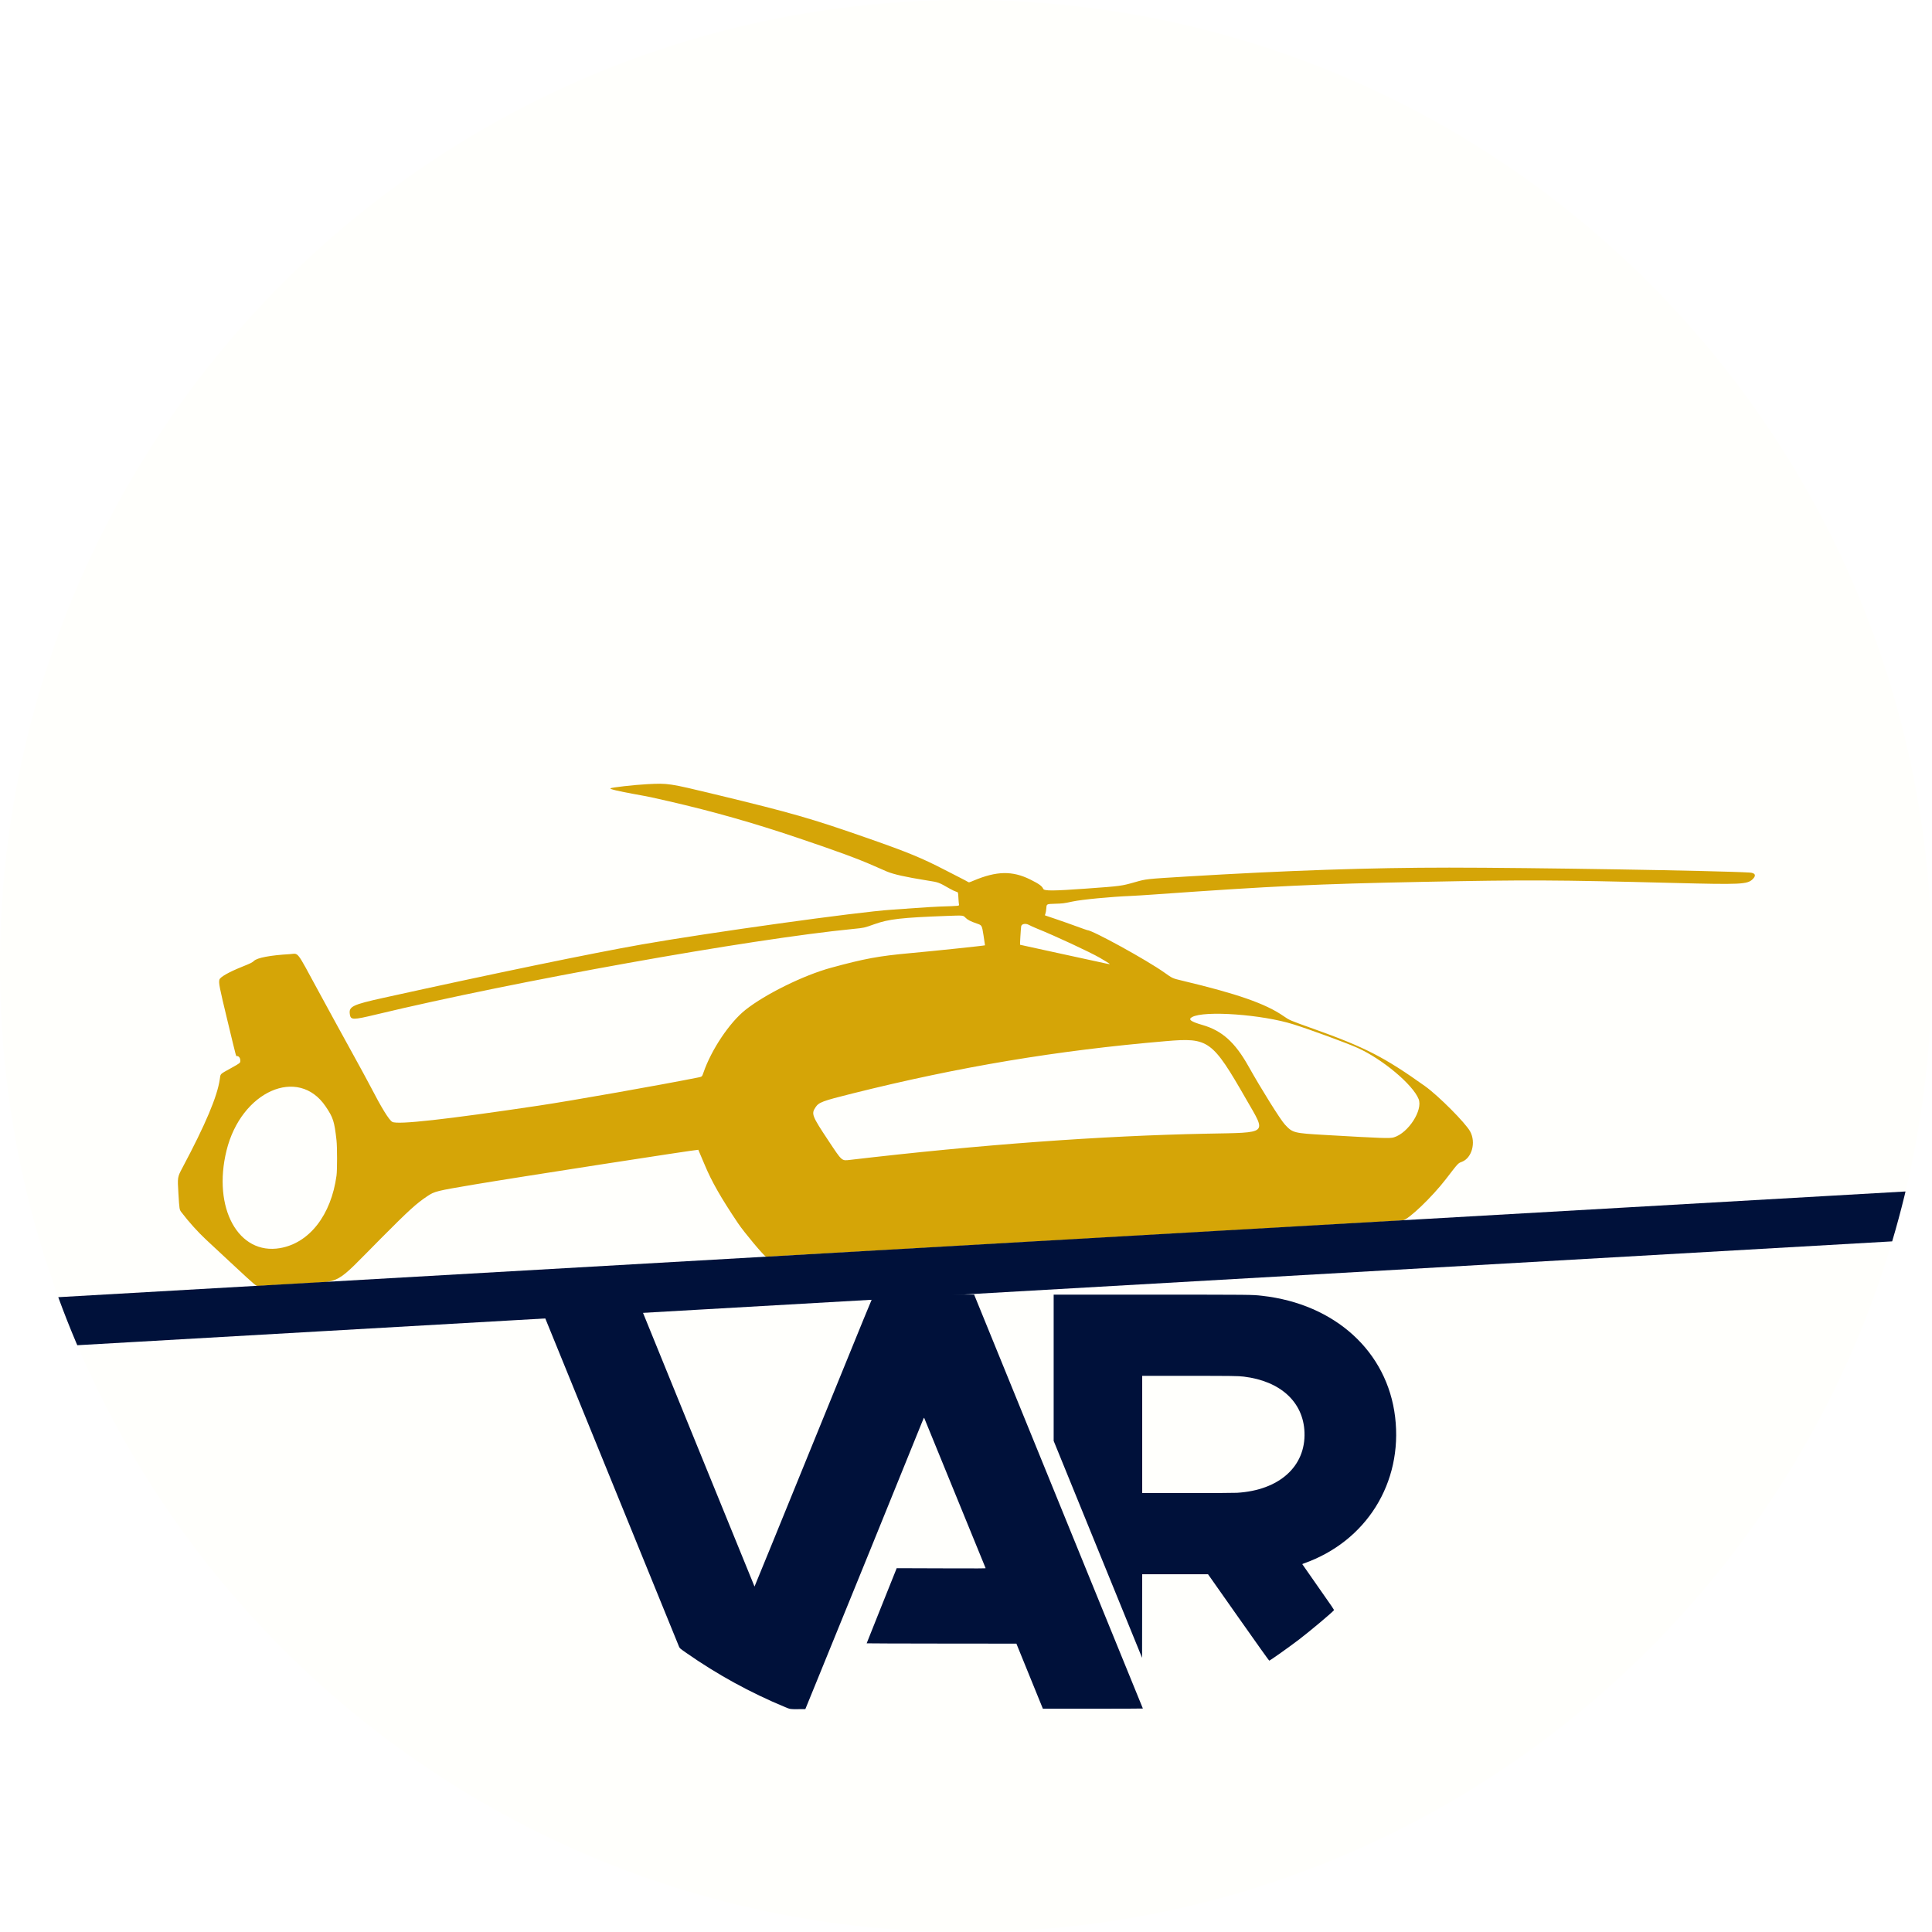
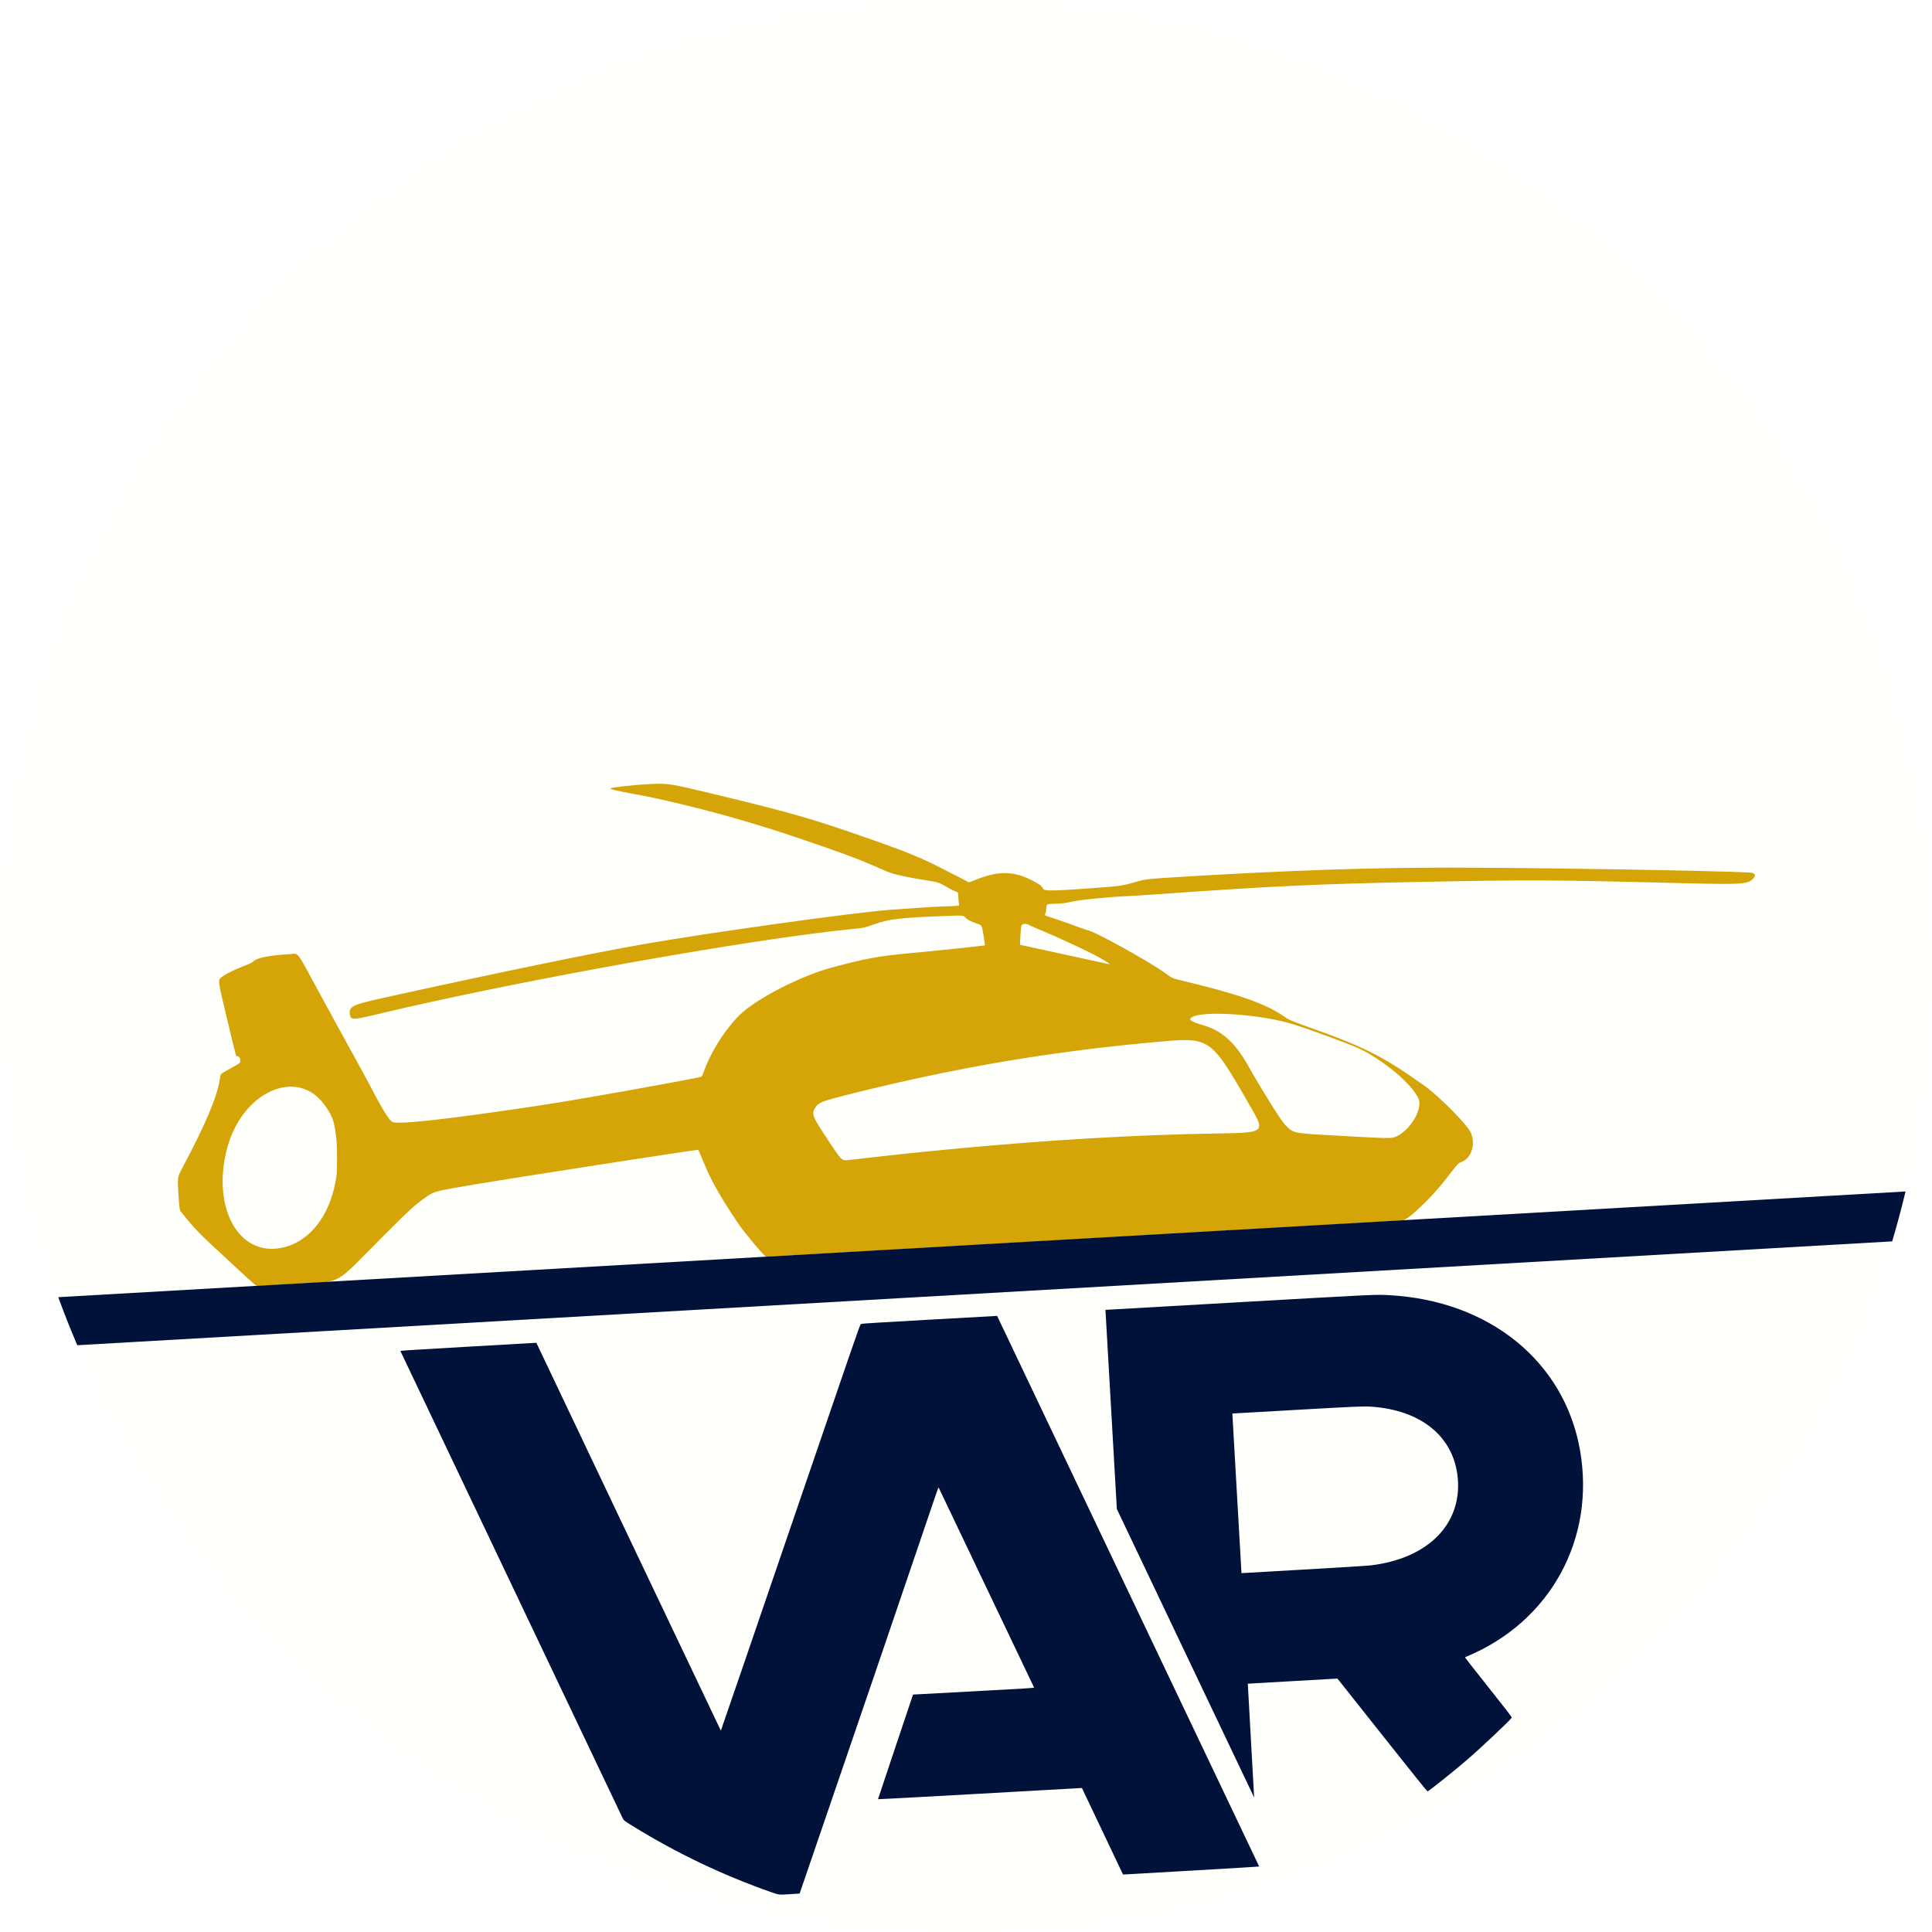
<svg xmlns="http://www.w3.org/2000/svg" viewBox="0 0 512 512" width="512" height="512">
  <defs>
    <clipPath id="mh">
      <circle cx="256" cy="256" r="256" />
    </clipPath>
  </defs>
  <g clip-path="url(#mh)">
    <circle cx="256" cy="256" r="256" fill="#FFFFFC" />
    <g fill="#D5A507" transform="translate(47.00,207.72) scale(0.418)">
      <path d="M35.7 305.27C27.86 297.99 20 290.67 18.23 289.02C12.94 284.07 7.26 277.76 2.59 271.63C1.3 269.94 1.3 269.94 0.67 259.67C0.04 249.4 0.04 249.4 3.21 243.43C17.85 215.93 25.31 198.26 26.9 187.33C27.45 183.58 26.65 184.36 34.25 180.13C39.92 176.97 39.91 176.98 39.91 175.49C39.91 173.85 39.02 172.61 37.83 172.6C37.11 172.6 37.81 175.22 31.69 149.81C26.64 128.87 26.11 126.2 26.67 124.15C27.12 122.49 32.62 119.37 41.13 115.95C46.53 113.78 47.49 113.3 48.58 112.26C50.67 110.26 58.97 108.69 71.24 107.99C77.19 107.64 74.98 104.81 89.29 131.15C96.15 143.79 105.73 161.29 110.57 170.04C115.41 178.79 120.75 188.62 122.44 191.88C129.48 205.52 134.23 213.21 136.29 214.34C139.72 216.22 170.18 212.83 229.23 204.01C250.02 200.91 306.75 190.88 330.23 186.17C332.66 185.68 332.66 185.68 333.54 183.12C338.5 168.63 350.1 151.3 360.17 143.32C372.8 133.3 397.13 121.34 414.41 116.63C435.84 110.79 444.66 109.17 464.81 107.34C479.81 105.98 511.76 102.62 512.05 102.38C512.08 102.36 511.65 99.49 511.1 96.01C510.1 89.68 510.1 89.68 506.87 88.58C502.65 87.13 501 86.26 499.45 84.67C498.18 83.37 498.18 83.37 487.88 83.75C459.05 84.82 451.08 85.73 441.9 89.01C435.4 91.33 435.45 91.31 428.8 91.97C362.81 98.45 214.12 125.11 126.21 146.21C111.13 149.83 109.91 149.82 109.35 146.09C108.62 141.18 110.96 140.04 130.7 135.68C199.78 120.43 262.82 107.4 294.63 101.81C336.98 94.36 431.41 81.22 452.54 79.84C455.13 79.67 462.05 79.18 467.91 78.75C473.77 78.33 480.74 77.91 483.41 77.82C496.02 77.41 495.76 77.44 495.55 76.49C495.44 76.03 495.28 74.08 495.18 72.17C495.01 68.69 495.01 68.69 493.75 68.38C493.06 68.2 491.24 67.34 489.71 66.47C482.4 62.32 482.87 62.48 475.05 61.23C461.69 59.09 454.17 57.41 449.82 55.59C448.42 55 444.91 53.47 442.02 52.19C431.61 47.57 418.28 42.66 392.8 34.08C364.87 24.67 339.59 17.5 311.76 11.09C299.95 8.37 299.99 8.38 290.21 6.6C279.38 4.63 274.04 3.36 274.55 2.87C275.14 2.3 289.73 0.65 297.88 0.23C311.16 -0.46 311.55 -0.4 341.15 6.74C389.7 18.46 402.15 22.04 437.97 34.58C462.99 43.33 472.02 47.05 486.52 54.55C489.7 56.2 494.13 58.47 496.36 59.59C498.58 60.72 500.74 61.86 501.14 62.13C501.87 62.62 501.89 62.62 504.82 61.38C519.4 55.23 529.43 55.03 540.79 60.69C546.35 63.46 548.17 64.78 548.98 66.6C549.58 67.97 555.31 67.94 575.92 66.45C598.39 64.83 598.39 64.83 607.34 62.29C614.29 60.32 614.14 60.33 639.56 58.79C703.41 54.93 756.26 53.13 806.36 53.13C858.12 53.13 977.54 55.09 996.82 56.26C1000.43 56.48 1001.17 58.14 998.71 60.49C995.29 63.76 991.43 63.94 948.73 62.85C873.08 60.91 856.08 60.83 788.97 62.17C722.22 63.5 694.67 64.8 620.01 70.11C613.86 70.55 607 70.98 604.77 71.07C591.89 71.59 573.5 73.35 567.47 74.64C561.97 75.82 561.32 75.9 556.36 76.04C551.11 76.19 551.11 76.19 550.94 78.75C550.84 80.16 550.57 81.77 550.34 82.33C550.01 83.11 549.99 83.38 550.24 83.47C550.42 83.53 553.42 84.55 556.9 85.72C560.39 86.9 566.25 88.96 569.93 90.32C573.61 91.67 576.74 92.77 576.89 92.77C580.14 92.77 614.7 111.79 625.81 119.69C630.93 123.34 630.93 123.34 636.87 124.75C672.02 133.12 689.95 139.38 701.29 147.24C705.18 149.93 705.18 149.93 720.24 155.31C752.95 166.98 765.35 173.35 790.99 191.66C799.5 197.73 816.67 214.97 819.64 220.42C823.42 227.36 820.75 237.21 814.42 239.63C811.9 240.59 812.26 240.2 804.25 250.61C795.46 262.02 780.6 276.24 776.87 276.82C775.66 277 373.53 299.94 373.25 299.84C371.87 299.33 359.32 284.34 355.46 278.59C344.66 262.51 338.75 252.16 334.39 241.69C332.21 236.45 330.36 232.1 330.28 232.02C329.97 231.71 213.68 249.73 187.97 254.08C164.08 258.12 163.13 258.35 158.5 261.43C151.54 266.06 146.73 270.44 129.11 288.18C98.73 318.77 105.03 315.29 77.25 316.85C63.91 317.61 52.31 318.29 51.48 318.37C49.96 318.52 49.96 318.52 35.7 305.27ZM65.16 294.35C83.73 291.12 97.51 273.39 100.91 248.38C101.38 244.97 101.37 230.17 100.9 226C99.56 213.99 98.8 211.61 94.02 204.55C76.64 178.83 40.43 194.92 31.18 232.47C22.2 268.91 38.7 298.96 65.16 294.35ZM426.51 238.42C508.82 228.76 585.47 223.14 652.64 221.81C692.24 221.03 690.56 222.48 677.71 200.11C656.08 162.43 653.86 160.82 626.75 163.14C557.73 169.02 495.94 179.34 427.86 196.36C408.78 201.13 406.7 201.91 404.56 205.13C401.84 209.25 402.31 210.47 412.79 226.27C421.54 239.45 421.09 239.05 426.51 238.42ZM771.34 224.12C780.47 221.3 789.76 206.88 786.96 199.86C783.31 190.7 764.16 174.62 748.38 167.48C741.64 164.43 718.63 155.97 707.64 152.51C687.74 146.23 651.12 143.59 643.34 147.88C640.63 149.37 642.43 150.74 649.96 152.91C662.3 156.47 670.56 163.87 679.03 178.98C687.23 193.6 699.29 212.89 702.16 215.99C707.1 221.32 707.66 221.47 727.59 222.62C764.71 224.76 768.81 224.9 771.34 224.12ZM591.15 114.24C591.15 114.08 588 112.11 584.82 110.28C578.3 106.55 556.35 96.34 545.07 91.8C543.08 91 540.82 89.97 540.03 89.52C537.82 88.26 535.19 88.74 534.96 90.44C534.72 92.22 534.14 101.92 534.27 102.04C534.33 102.09 541.55 103.67 550.3 105.55C559.05 107.43 571.61 110.17 578.21 111.63C589.8 114.19 591.15 114.47 591.15 114.24Z" fill-rule="evenodd" />
    </g>
    <g transform="translate(256,330) rotate(-3.275)">
      <rect x="-614.4" y="0" width="1228.8" height="13" fill="#00113A" />
    </g>
-     <g fill="#00113A" transform="translate(142.00,343.03) scale(0.228)">
-       <path d="M289.74 479.69C249.1 462.82 211.02 441.92 174.82 416.64C167.25 411.34 167.25 411.34 166.37 409.23C162.93 400.93 0.18 1.51 0.07 1.11C-0.06 0.62 2.84 0.59 58.01 0.59L116.09 0.59L185.06 170.03C222.99 263.22 254.1 339.51 254.19 339.56C254.28 339.61 285.4 263.37 323.34 170.12C384.28 20.39 392.41 0.59 392.96 0.59C393.29 0.59 393.7 0.46 393.87 0.29C394.06 0.1 413.57 0.02 451.79 0.07L509.42 0.15L544.76 86.85C564.2 134.53 608.31 242.75 642.78 327.34C677.26 411.92 705.52 481.23 705.59 481.35C705.67 481.47 679.54 481.57 647.54 481.57L589.35 481.57L573.97 443.75L558.58 405.93L471.57 405.85C423.71 405.81 384.55 405.68 384.54 405.56C384.54 405.44 392.39 385.74 402 361.78L419.45 318.23L471.2 318.41C515.7 318.56 522.93 318.53 522.79 318.17C522.7 317.94 506.67 278.74 487.17 231.05C467.67 183.37 451.59 144.02 451.43 143.62C451.18 142.97 450.83 143.66 448.49 149.51C443.95 160.87 401.02 266.69 388.38 297.7C381.77 313.92 368.25 347.1 358.35 371.42C348.45 395.75 334.26 430.59 326.81 448.84L313.26 482.01L304.45 482.08C295.64 482.14 295.64 482.14 289.74 479.69ZM816.71 375.56L781.33 325.28L743.07 325.27L704.81 325.27L704.73 373.84L704.66 422.41L653.27 296.34L601.89 170.27L601.89 85.28L601.89 0.29L714.76 0.3C833.83 0.3 832.21 0.29 844 1.6C928.95 11.07 989.75 66.44 998.79 142.58C1007.87 219.03 965.21 287.28 892.44 312.78C891.58 313.08 890.89 313.43 890.89 313.56C890.89 313.69 899.25 325.68 909.48 340.21C925.33 362.72 928.01 366.68 927.69 367.07C925.15 370.14 900.18 391.1 887.5 400.82C876.27 409.42 854.38 424.97 852.46 425.7C852.24 425.79 838.37 406.35 816.71 375.56ZM814.95 230.6C864.01 227.69 894.92 200 893.44 160.28C892.13 125.15 865.53 100.73 822.91 95.56C816.39 94.77 809.35 94.67 758.26 94.67L704.81 94.66L704.81 162.78L704.81 230.91L757.37 230.9C789.22 230.9 811.91 230.78 814.95 230.6Z" fill-rule="evenodd" />
+     <g transform="rotate(-3.275 256 256)">
+       <g fill="#00113A" transform="translate(100.52,349.00) scale(0.31097)">
+         <path d="M289.74 479.69C249.1 462.82 211.02 441.92 174.82 416.64C167.25 411.34 167.25 411.34 166.37 409.23C162.93 400.93 0.18 1.51 0.07 1.11C-0.06 0.62 2.84 0.59 58.01 0.59L116.09 0.59L185.06 170.03C222.99 263.22 254.1 339.51 254.19 339.56C254.28 339.61 285.4 263.37 323.34 170.12C384.28 20.39 392.41 0.59 392.96 0.59C393.29 0.59 393.7 0.46 393.87 0.29C394.06 0.1 413.57 0.02 451.79 0.07L509.42 0.15L544.76 86.85C564.2 134.53 608.31 242.75 642.78 327.34C677.26 411.92 705.52 481.23 705.59 481.35C705.67 481.47 679.54 481.57 647.54 481.57L589.35 481.57L573.97 443.75L558.58 405.93L471.57 405.85C423.71 405.81 384.55 405.68 384.54 405.56C384.54 405.44 392.39 385.74 402 361.78L419.45 318.23L471.2 318.41C515.7 318.56 522.93 318.53 522.79 318.17C522.7 317.94 506.67 278.74 487.17 231.05C467.67 183.37 451.59 144.02 451.43 143.62C451.18 142.97 450.83 143.66 448.49 149.51C443.95 160.87 401.02 266.69 388.38 297.7C381.77 313.92 368.25 347.1 358.35 371.42C348.45 395.75 334.26 430.59 326.81 448.84L313.26 482.01L304.45 482.08C295.64 482.14 295.64 482.14 289.74 479.69ZM816.71 375.56L781.33 325.28L743.07 325.27L704.81 325.27L704.73 373.84L704.66 422.41L653.27 296.34L601.89 170.27L601.89 85.28L601.89 0.29L714.76 0.3C833.83 0.3 832.21 0.29 844 1.6C928.95 11.07 989.75 66.44 998.79 142.58C1007.87 219.03 965.21 287.28 892.44 312.78C891.58 313.08 890.89 313.43 890.89 313.56C890.89 313.69 899.25 325.68 909.48 340.21C925.33 362.72 928.01 366.68 927.69 367.07C925.15 370.14 900.18 391.1 887.5 400.82C876.27 409.42 854.38 424.97 852.46 425.7C852.24 425.79 838.37 406.35 816.71 375.56ZM814.95 230.6C864.01 227.69 894.92 200 893.44 160.28C892.13 125.15 865.53 100.73 822.91 95.56C816.39 94.77 809.35 94.67 758.26 94.67L704.81 94.66L704.81 162.78L704.81 230.91L757.37 230.9C789.22 230.9 811.91 230.78 814.95 230.6Z" fill-rule="evenodd" />
+       </g>
    </g>
  </g>
</svg>
